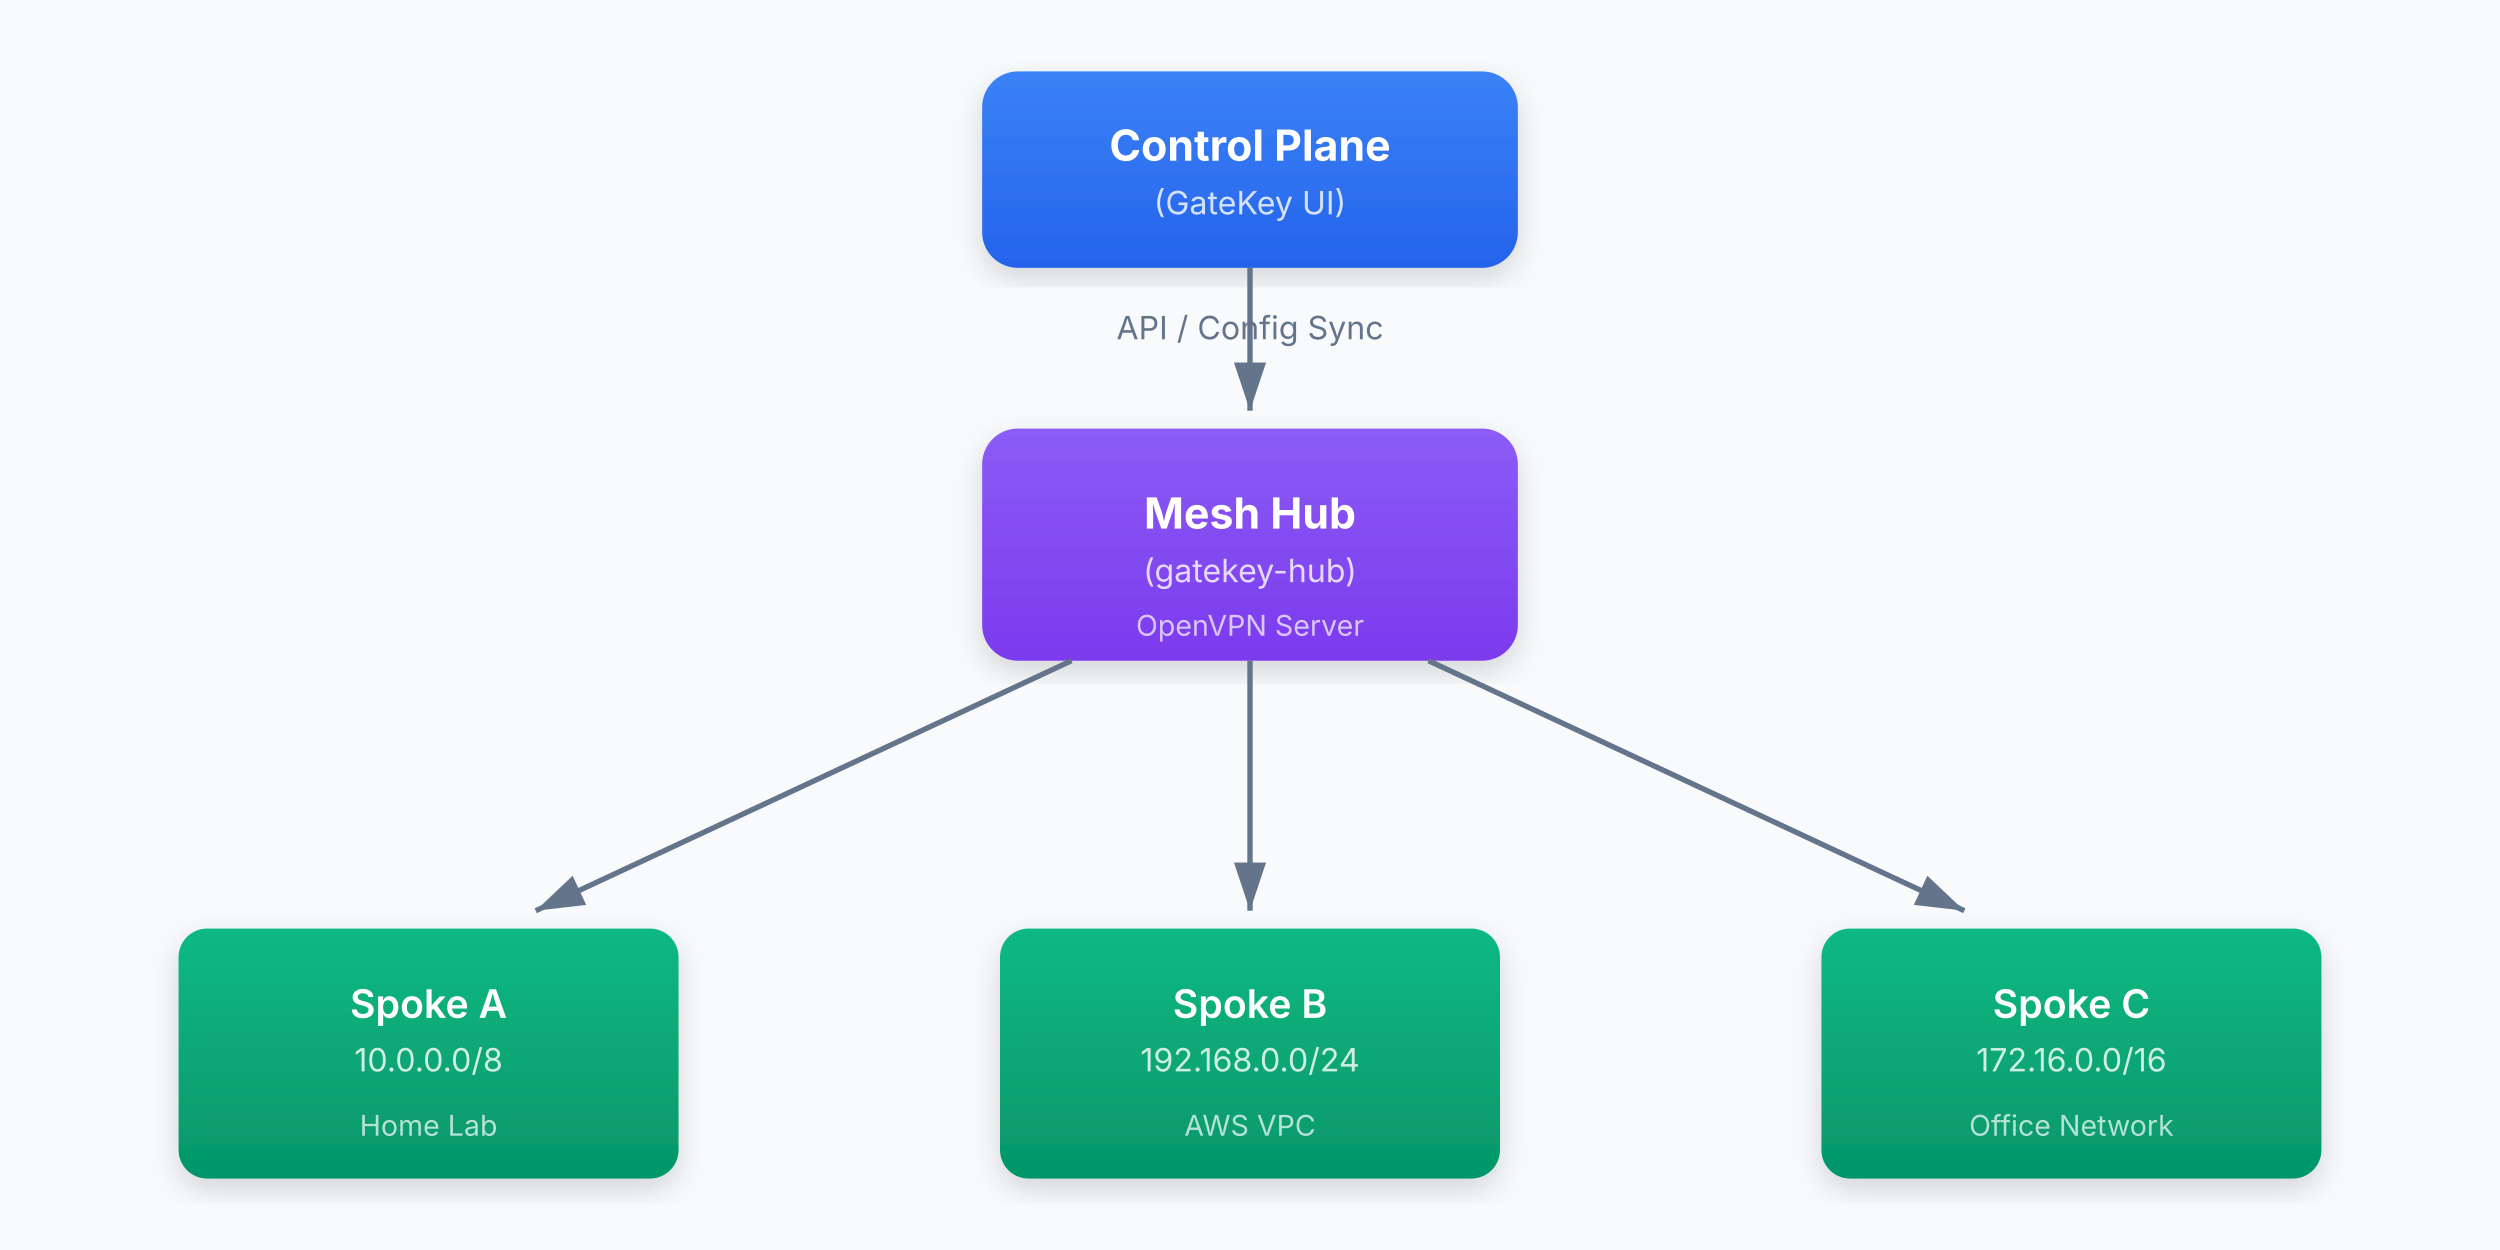
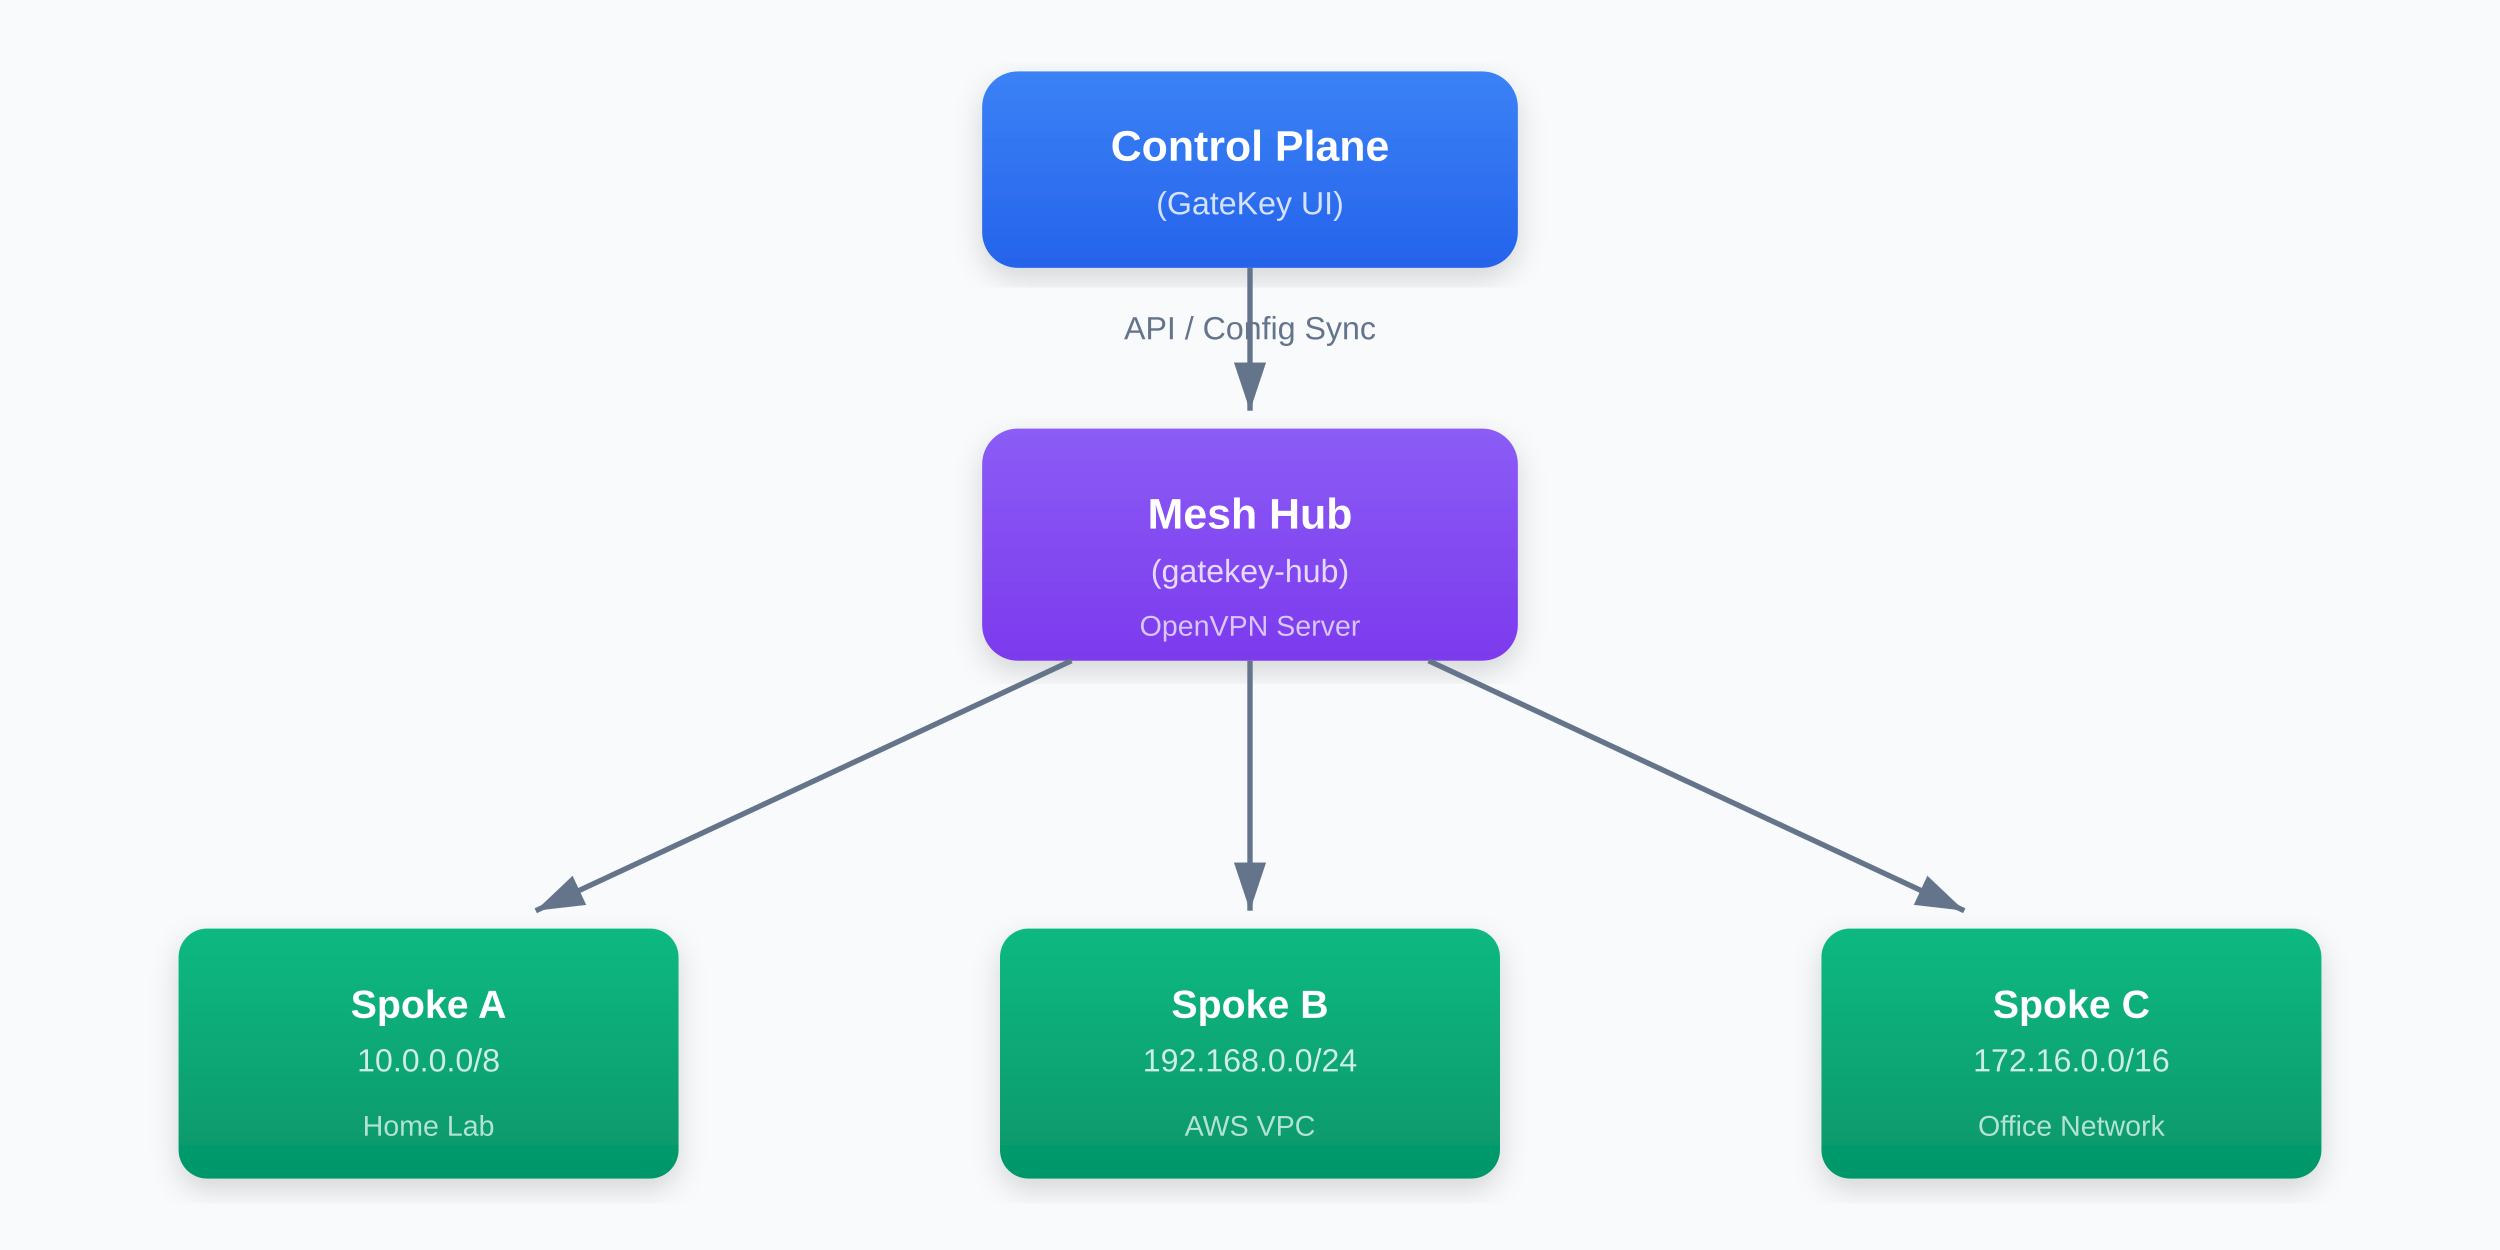
<svg xmlns="http://www.w3.org/2000/svg" viewBox="0 0 700 350">
  <defs>
    <linearGradient id="cpGrad" x1="0%" y1="0%" x2="0%" y2="100%">
      <stop offset="0%" style="stop-color:#3b82f6;stop-opacity:1" />
      <stop offset="100%" style="stop-color:#2563eb;stop-opacity:1" />
    </linearGradient>
    <linearGradient id="hubGrad" x1="0%" y1="0%" x2="0%" y2="100%">
      <stop offset="0%" style="stop-color:#8b5cf6;stop-opacity:1" />
      <stop offset="100%" style="stop-color:#7c3aed;stop-opacity:1" />
    </linearGradient>
    <linearGradient id="spokeGrad" x1="0%" y1="0%" x2="0%" y2="100%">
      <stop offset="0%" style="stop-color:#10b981;stop-opacity:1" />
      <stop offset="100%" style="stop-color:#059669;stop-opacity:1" />
    </linearGradient>
    <filter id="shadow" x="-10%" y="-10%" width="120%" height="120%">
      <feDropShadow dx="0" dy="3" stdDeviation="4" flood-opacity="0.15" />
    </filter>
    <marker id="arrow" markerWidth="10" markerHeight="10" refX="9" refY="3" orient="auto" markerUnits="strokeWidth">
      <path d="M0,0 L0,6 L9,3 z" fill="#64748b" />
    </marker>
  </defs>
  <rect width="700" height="350" fill="#f8fafc" />
  <g filter="url(#shadow)">
    <rect x="275" y="20" width="150" height="55" rx="10" fill="url(#cpGrad)" />
-     <text x="350" y="45" text-anchor="middle" fill="white" font-family="system-ui, -apple-system, sans-serif" font-size="12" font-weight="700">Control Plane</text>
-     <text x="350" y="60" text-anchor="middle" fill="rgba(255,255,255,0.8)" font-family="system-ui, -apple-system, sans-serif" font-size="9">(GateKey UI)</text>
+     <text x="350" y="45" text-anchor="middle" fill="white" font-family="Arial, Helvetica, sans-serif" font-size="12" font-weight="700">Control Plane</text>
+     <text x="350" y="60" text-anchor="middle" fill="rgba(255,255,255,0.8)" font-family="Arial, Helvetica, sans-serif" font-size="9">(GateKey UI)</text>
  </g>
-   <text x="350" y="95" text-anchor="middle" fill="#64748b" font-family="system-ui, -apple-system, sans-serif" font-size="9">API / Config Sync</text>
+   <text x="350" y="95" text-anchor="middle" fill="#64748b" font-family="Arial, Helvetica, sans-serif" font-size="9">API / Config Sync</text>
  <line x1="350" y1="75" x2="350" y2="115" stroke="#64748b" stroke-width="1.5" marker-end="url(#arrow)" />
  <g filter="url(#shadow)">
    <rect x="275" y="120" width="150" height="65" rx="10" fill="url(#hubGrad)" />
-     <text x="350" y="148" text-anchor="middle" fill="white" font-family="system-ui, -apple-system, sans-serif" font-size="12" font-weight="700">Mesh Hub</text>
-     <text x="350" y="163" text-anchor="middle" fill="rgba(255,255,255,0.8)" font-family="system-ui, -apple-system, sans-serif" font-size="9">(gatekey-hub)</text>
-     <text x="350" y="178" text-anchor="middle" fill="rgba(255,255,255,0.7)" font-family="system-ui, -apple-system, sans-serif" font-size="8">OpenVPN Server</text>
+     <text x="350" y="148" text-anchor="middle" fill="white" font-family="Arial, Helvetica, sans-serif" font-size="12" font-weight="700">Mesh Hub</text>
+     <text x="350" y="163" text-anchor="middle" fill="rgba(255,255,255,0.8)" font-family="Arial, Helvetica, sans-serif" font-size="9">(gatekey-hub)</text>
+     <text x="350" y="178" text-anchor="middle" fill="rgba(255,255,255,0.7)" font-family="Arial, Helvetica, sans-serif" font-size="8">OpenVPN Server</text>
  </g>
  <g filter="url(#shadow)">
    <rect x="50" y="260" width="140" height="70" rx="8" fill="url(#spokeGrad)" />
-     <text x="120" y="285" text-anchor="middle" fill="white" font-family="system-ui, -apple-system, sans-serif" font-size="11" font-weight="600">Spoke A</text>
-     <text x="120" y="300" text-anchor="middle" fill="rgba(255,255,255,0.8)" font-family="system-ui, -apple-system, sans-serif" font-size="9">10.0.0.0/8</text>
-     <text x="120" y="318" text-anchor="middle" fill="rgba(255,255,255,0.7)" font-family="system-ui, -apple-system, sans-serif" font-size="8">Home Lab</text>
+     <text x="120" y="285" text-anchor="middle" fill="white" font-family="Arial, Helvetica, sans-serif" font-size="11" font-weight="600">Spoke A</text>
+     <text x="120" y="300" text-anchor="middle" fill="rgba(255,255,255,0.8)" font-family="Arial, Helvetica, sans-serif" font-size="9">10.0.0.0/8</text>
+     <text x="120" y="318" text-anchor="middle" fill="rgba(255,255,255,0.7)" font-family="Arial, Helvetica, sans-serif" font-size="8">Home Lab</text>
  </g>
  <g filter="url(#shadow)">
    <rect x="280" y="260" width="140" height="70" rx="8" fill="url(#spokeGrad)" />
-     <text x="350" y="285" text-anchor="middle" fill="white" font-family="system-ui, -apple-system, sans-serif" font-size="11" font-weight="600">Spoke B</text>
-     <text x="350" y="300" text-anchor="middle" fill="rgba(255,255,255,0.8)" font-family="system-ui, -apple-system, sans-serif" font-size="9">192.168.0.0/24</text>
-     <text x="350" y="318" text-anchor="middle" fill="rgba(255,255,255,0.7)" font-family="system-ui, -apple-system, sans-serif" font-size="8">AWS VPC</text>
+     <text x="350" y="285" text-anchor="middle" fill="white" font-family="Arial, Helvetica, sans-serif" font-size="11" font-weight="600">Spoke B</text>
+     <text x="350" y="300" text-anchor="middle" fill="rgba(255,255,255,0.8)" font-family="Arial, Helvetica, sans-serif" font-size="9">192.168.0.0/24</text>
+     <text x="350" y="318" text-anchor="middle" fill="rgba(255,255,255,0.7)" font-family="Arial, Helvetica, sans-serif" font-size="8">AWS VPC</text>
  </g>
  <g filter="url(#shadow)">
    <rect x="510" y="260" width="140" height="70" rx="8" fill="url(#spokeGrad)" />
-     <text x="580" y="285" text-anchor="middle" fill="white" font-family="system-ui, -apple-system, sans-serif" font-size="11" font-weight="600">Spoke C</text>
-     <text x="580" y="300" text-anchor="middle" fill="rgba(255,255,255,0.8)" font-family="system-ui, -apple-system, sans-serif" font-size="9">172.16.0.0/16</text>
-     <text x="580" y="318" text-anchor="middle" fill="rgba(255,255,255,0.7)" font-family="system-ui, -apple-system, sans-serif" font-size="8">Office Network</text>
+     <text x="580" y="285" text-anchor="middle" fill="white" font-family="Arial, Helvetica, sans-serif" font-size="11" font-weight="600">Spoke C</text>
+     <text x="580" y="300" text-anchor="middle" fill="rgba(255,255,255,0.8)" font-family="Arial, Helvetica, sans-serif" font-size="9">172.16.0.0/16</text>
+     <text x="580" y="318" text-anchor="middle" fill="rgba(255,255,255,0.7)" font-family="Arial, Helvetica, sans-serif" font-size="8">Office Network</text>
  </g>
  <line x1="300" y1="185" x2="150" y2="255" stroke="#64748b" stroke-width="1.5" marker-end="url(#arrow)" />
  <line x1="350" y1="185" x2="350" y2="255" stroke="#64748b" stroke-width="1.5" marker-end="url(#arrow)" />
  <line x1="400" y1="185" x2="550" y2="255" stroke="#64748b" stroke-width="1.5" marker-end="url(#arrow)" />
</svg>
